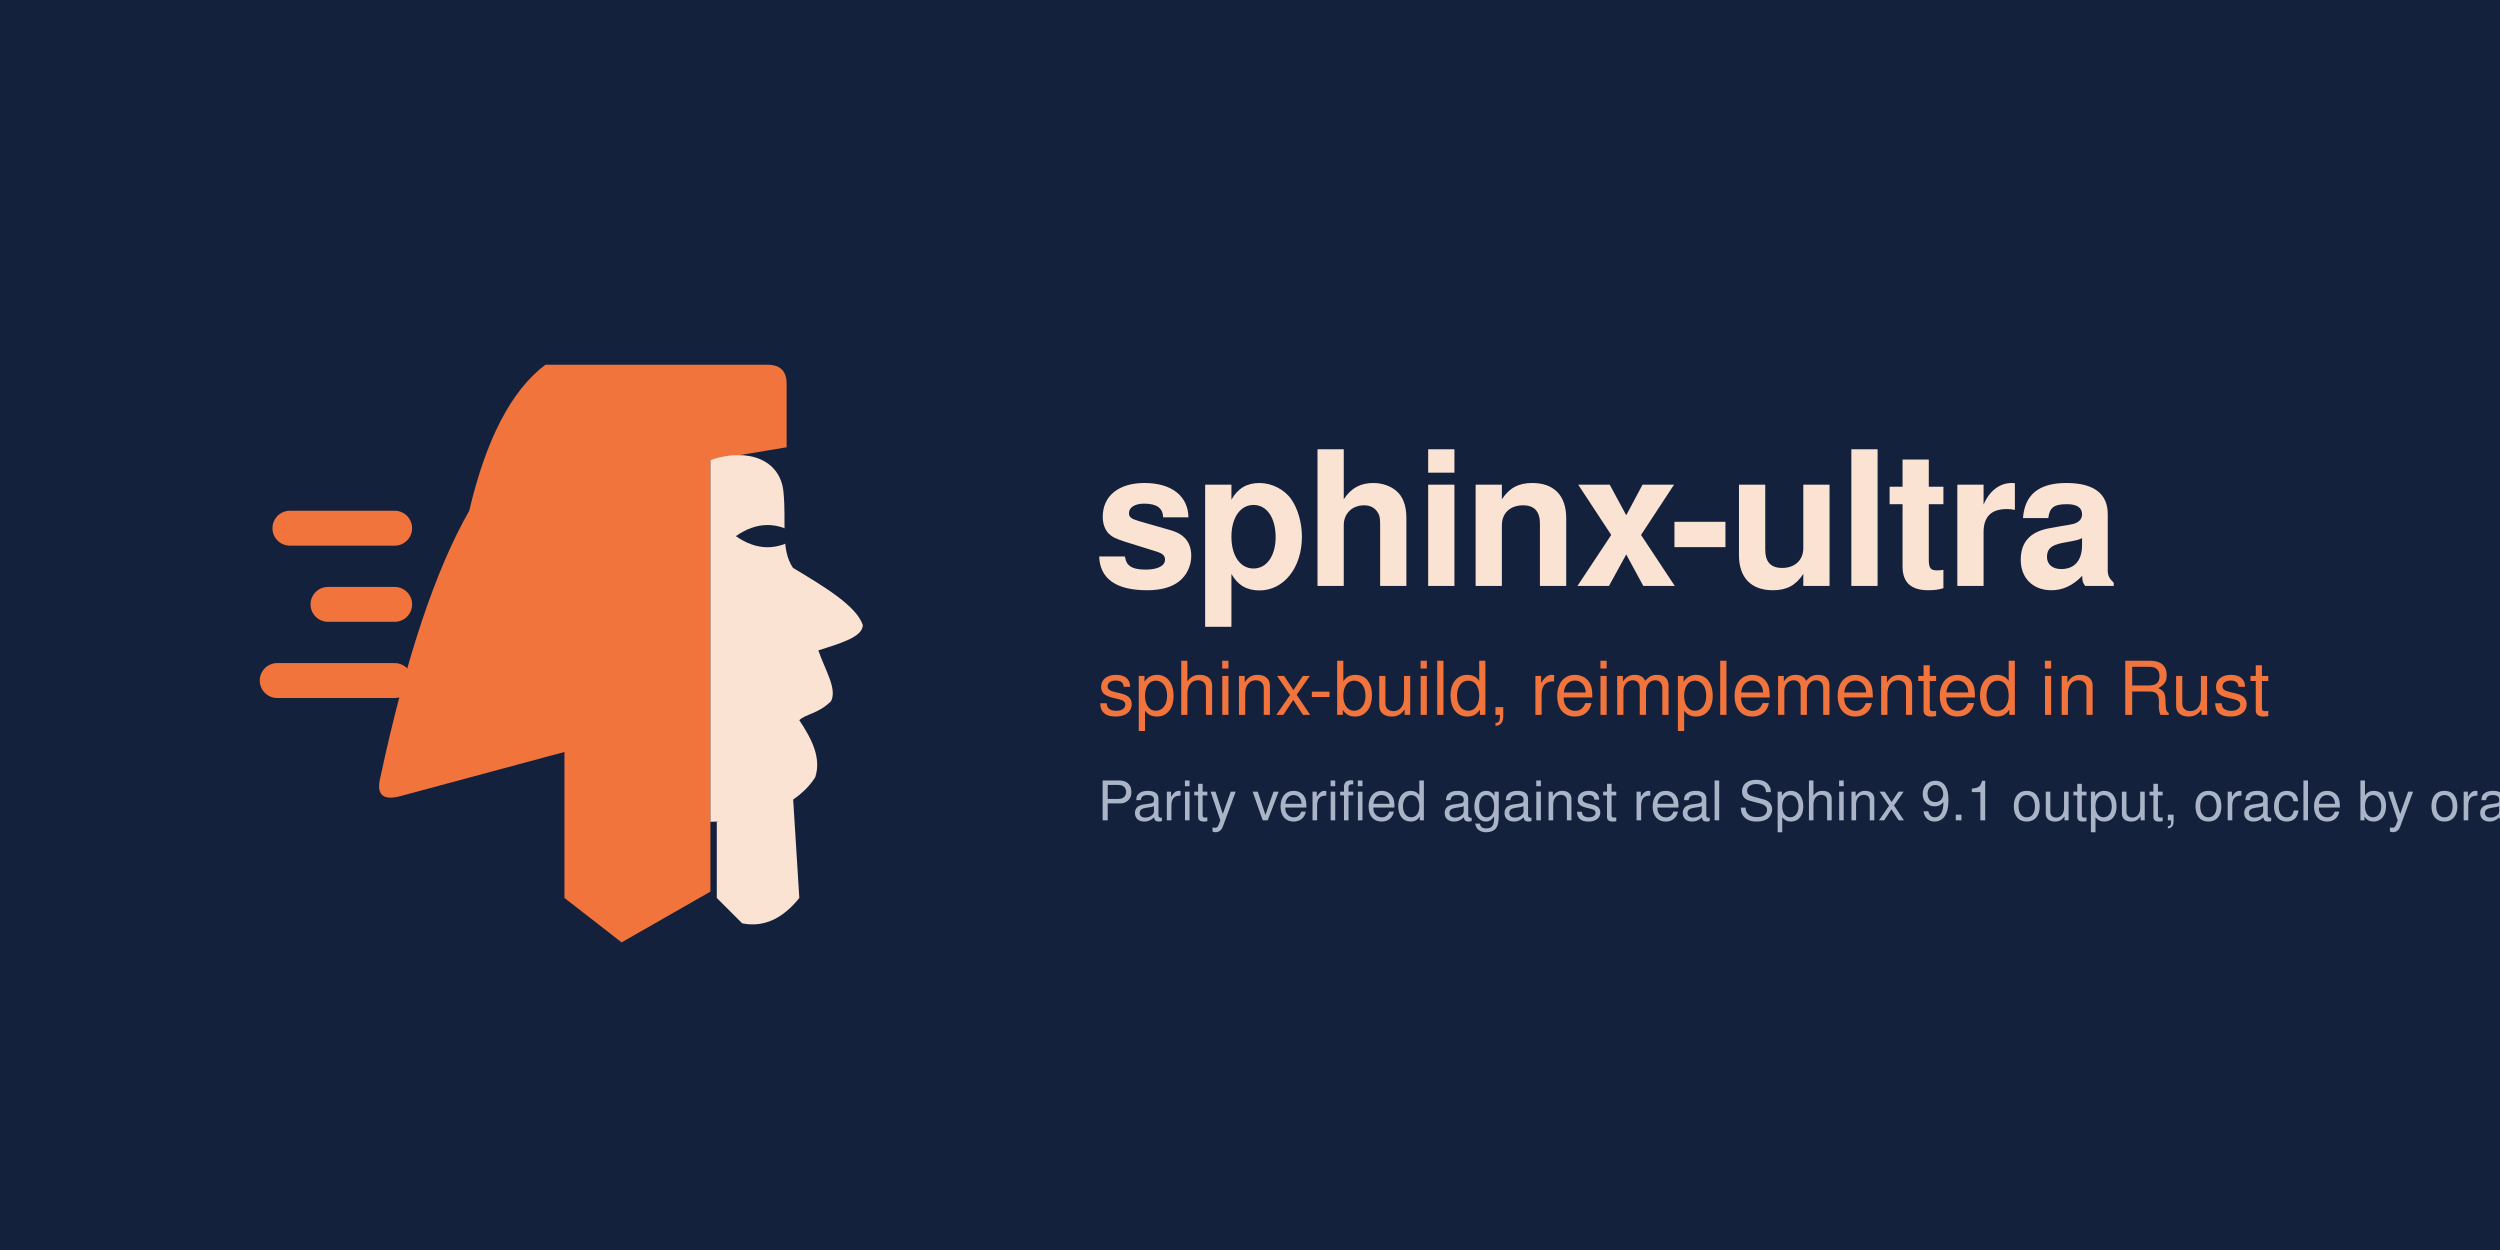
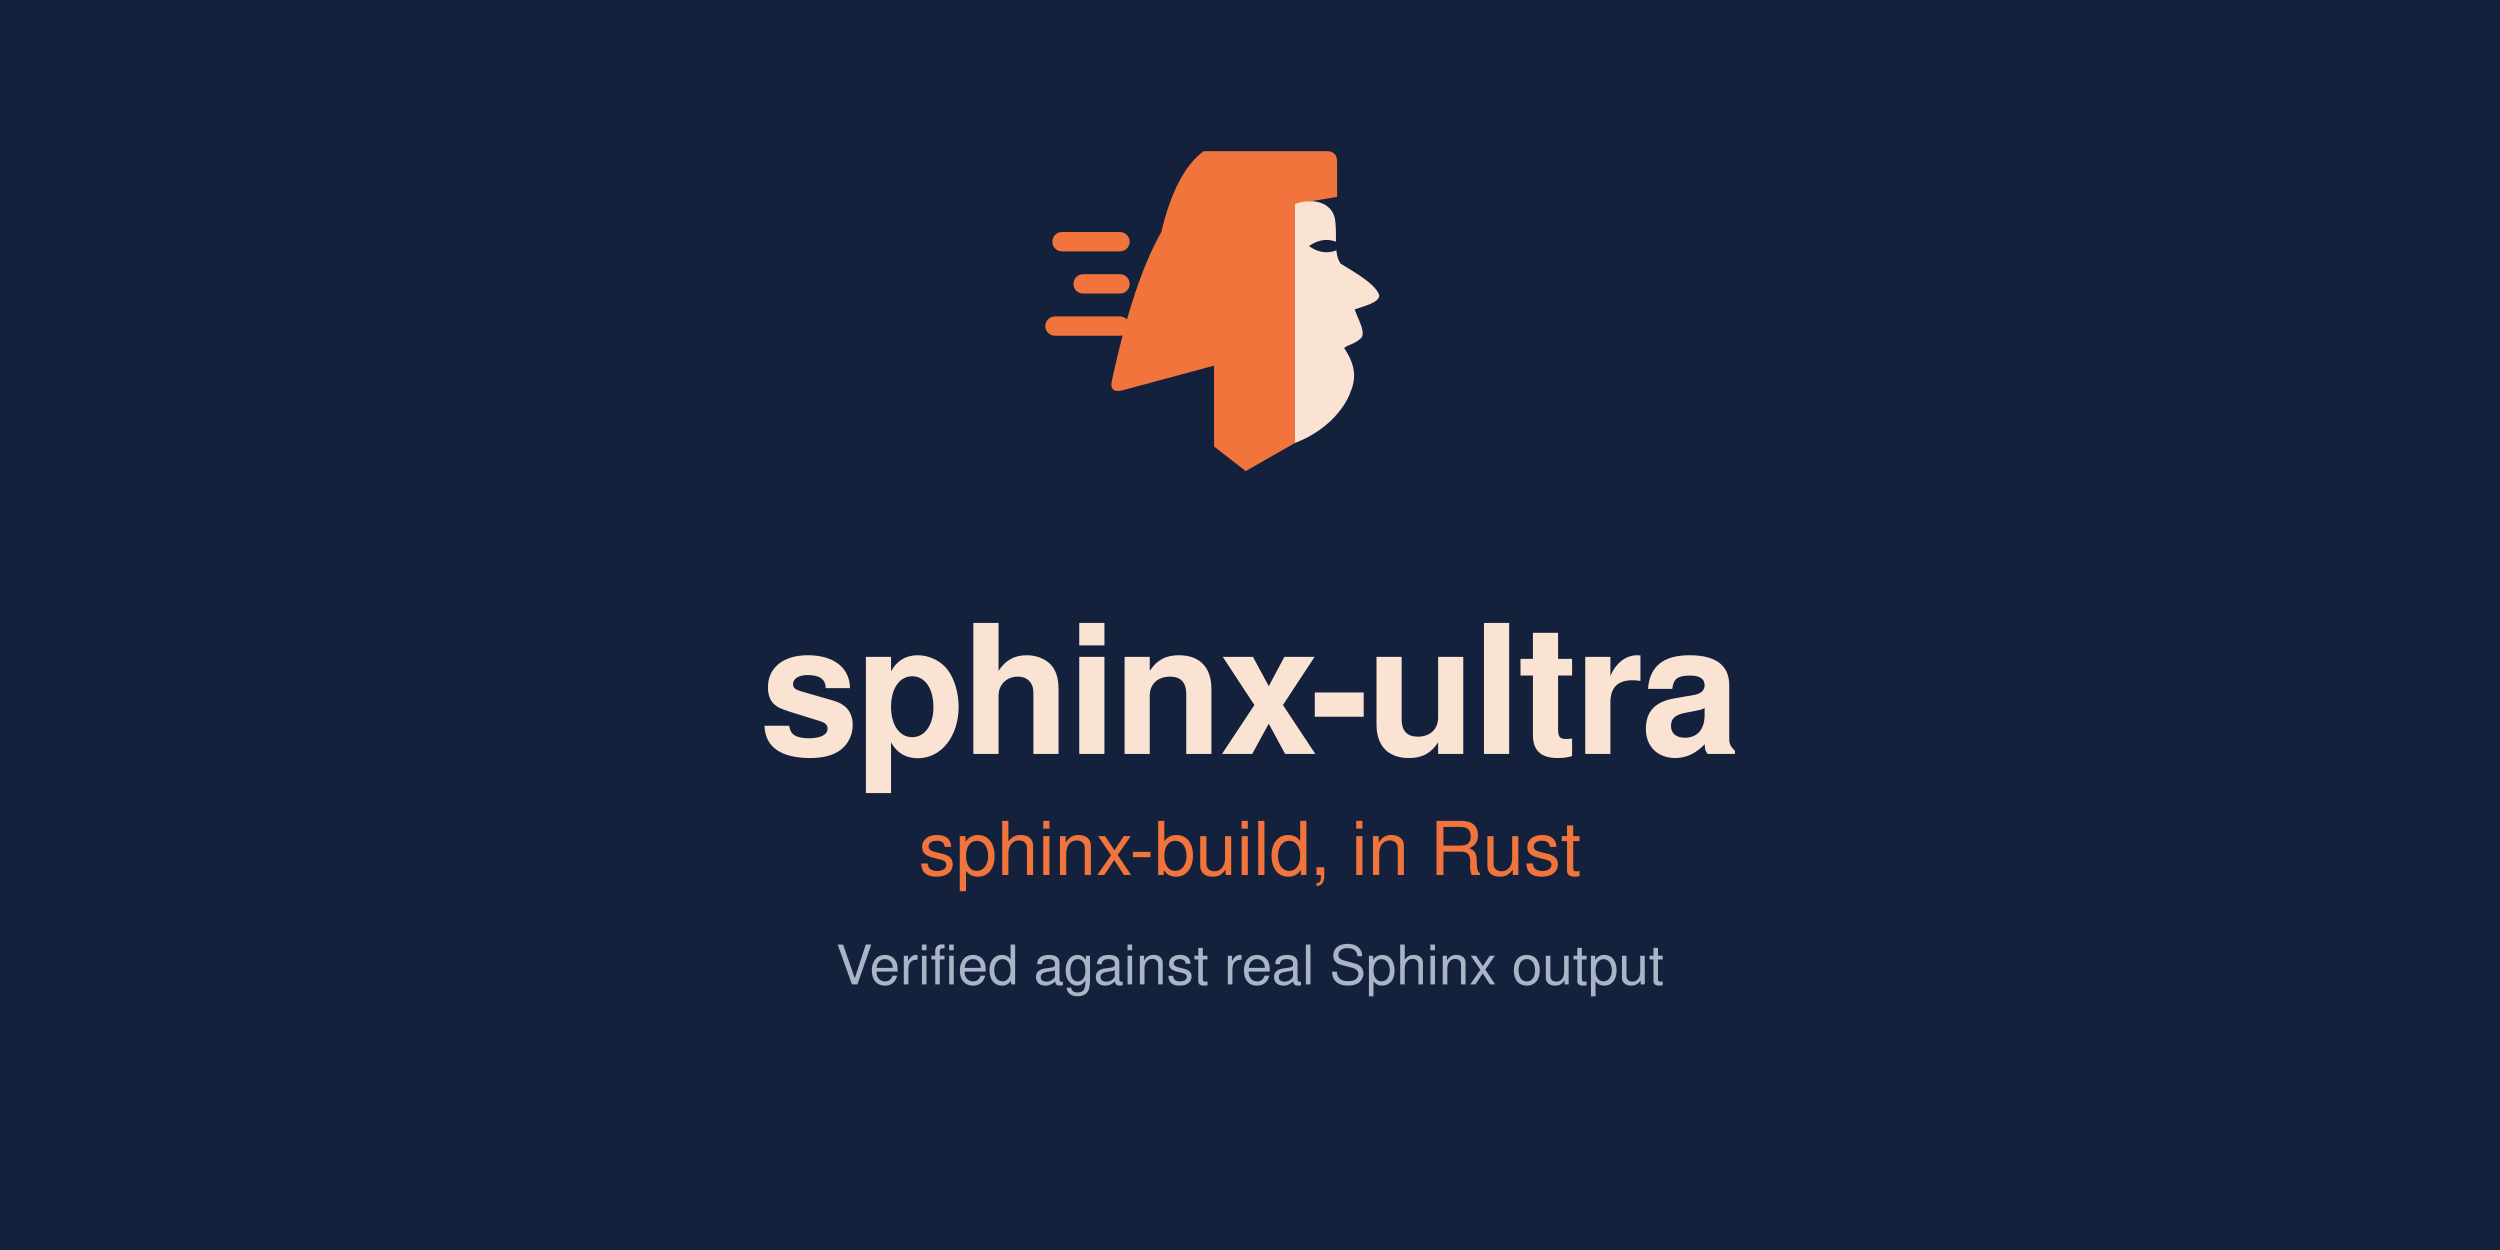
<svg xmlns="http://www.w3.org/2000/svg" viewBox="0 0 1280 640" width="1280" height="640">
  <rect width="1280" height="640" fill="#14213D" />
-   <g transform="translate(120 112) scale(1.625)">
+   <g transform="translate(528 36) scale(0.9)">
    <g fill="#F2743D">
      <rect x="12" y="92" width="44" height="11" rx="5.5" />
      <rect x="24" y="116" width="32" height="11" rx="5.5" />
      <rect x="8" y="140" width="48" height="11" rx="5.5" />
    </g>
    <path fill="#F2743D" d="M98 46 H168 Q174 46 174 52 L174 72 L150 76 L150 212 L122 228 L104 214 L104 168 L52 182 Q44 184 46 176 Q58 120 74 92 Q82 58 98 46 Z" />
-     <path fill="#FBE3D3" d="M150 76 C162 72 172 76 173 86 C174 96 172 104 176 110 C186 116 196 122 198 128 C198 132 190 134 184 136 C186 142 190 148 188 152 C184 156 180 156 178 158 C182 164 185 170 183 176 C178 184 166 190 150 190 Z" />
-     <path fill="#FBE3D3" d="M152 190 L176 182 L178 214 Q170 224 160 222 L152 214 Z" />
+     <path fill="#FBE3D3" d="M150 76 C162 72 172 76 173 86 C174 96 172 104 176 110 C186 116 196 122 198 128 C198 132 190 134 184 136 C186 142 190 148 188 152 C184 156 180 156 178 158 C182 164 186 172 182 182 C178 194 166 206 150 212 Z" />
    <path fill="#14213D" d="M158 100 Q168 93 178 100 Q168 107 158 100 Z" />
  </g>
-   <g font-family="Helvetica Neue, Helvetica, Arial, sans-serif" fill="#FBE3D3">
-     <text x="560" y="300" font-size="96" font-weight="700" letter-spacing="-2">sphinx-ultra</text>
-     <text x="562" y="366" font-size="38" fill="#F2743D" font-weight="500">sphinx-build, reimplemented in Rust</text>
-     <text x="562" y="420" font-size="28" fill="#A9B4C6">Parity verified against real Sphinx 9.1 output, oracle by oracle.</text>
+   <g font-family="Helvetica Neue, Helvetica, Arial, sans-serif" text-anchor="middle">
+     <text x="640" y="386" font-size="92" font-weight="700" letter-spacing="-2" fill="#FBE3D3">sphinx-ultra</text>
+     <text x="640" y="448" font-size="38" font-weight="500" fill="#F2743D">sphinx-build, in Rust</text>
+     <text x="640" y="504" font-size="28" fill="#A9B4C6">Verified against real Sphinx output</text>
  </g>
</svg>
